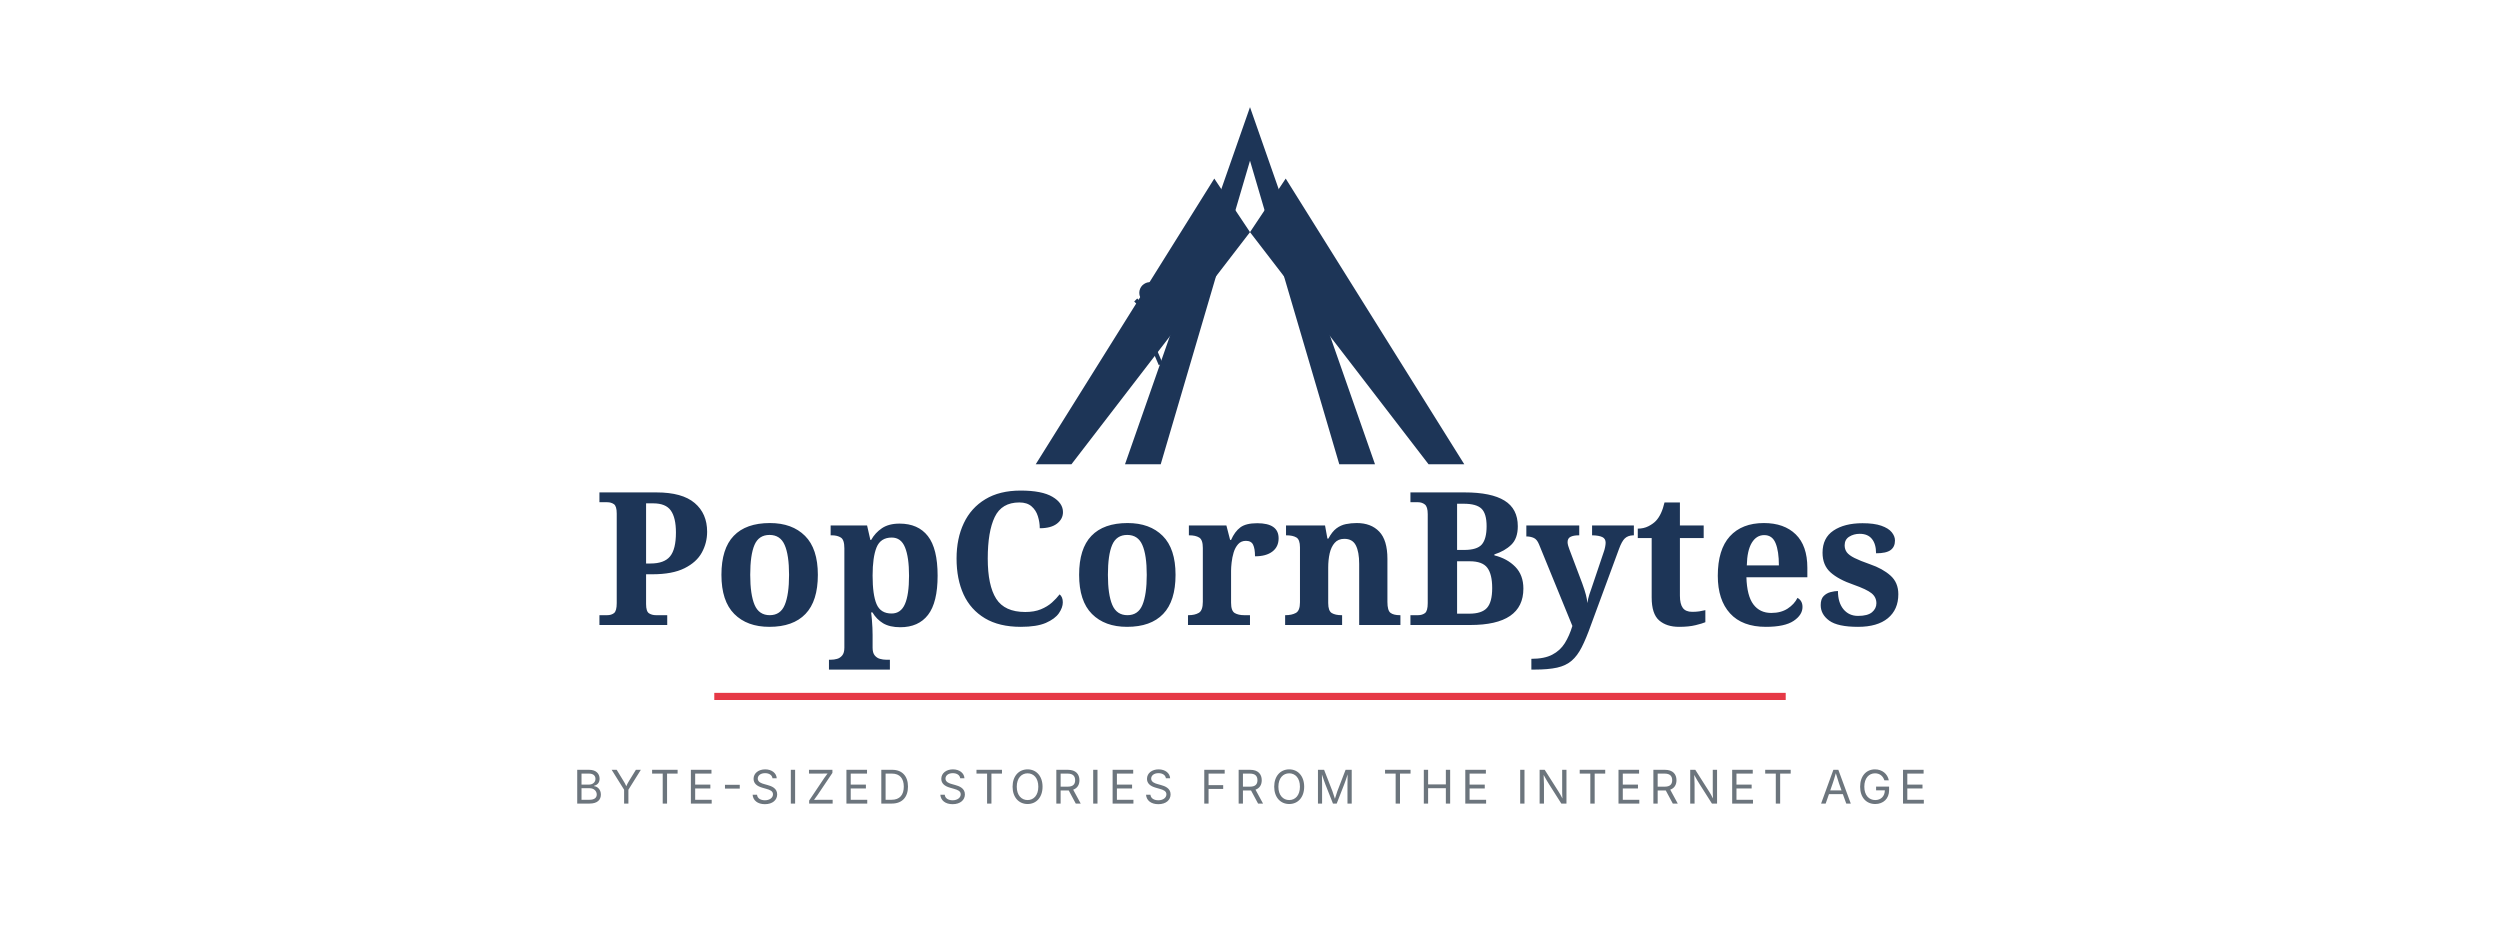
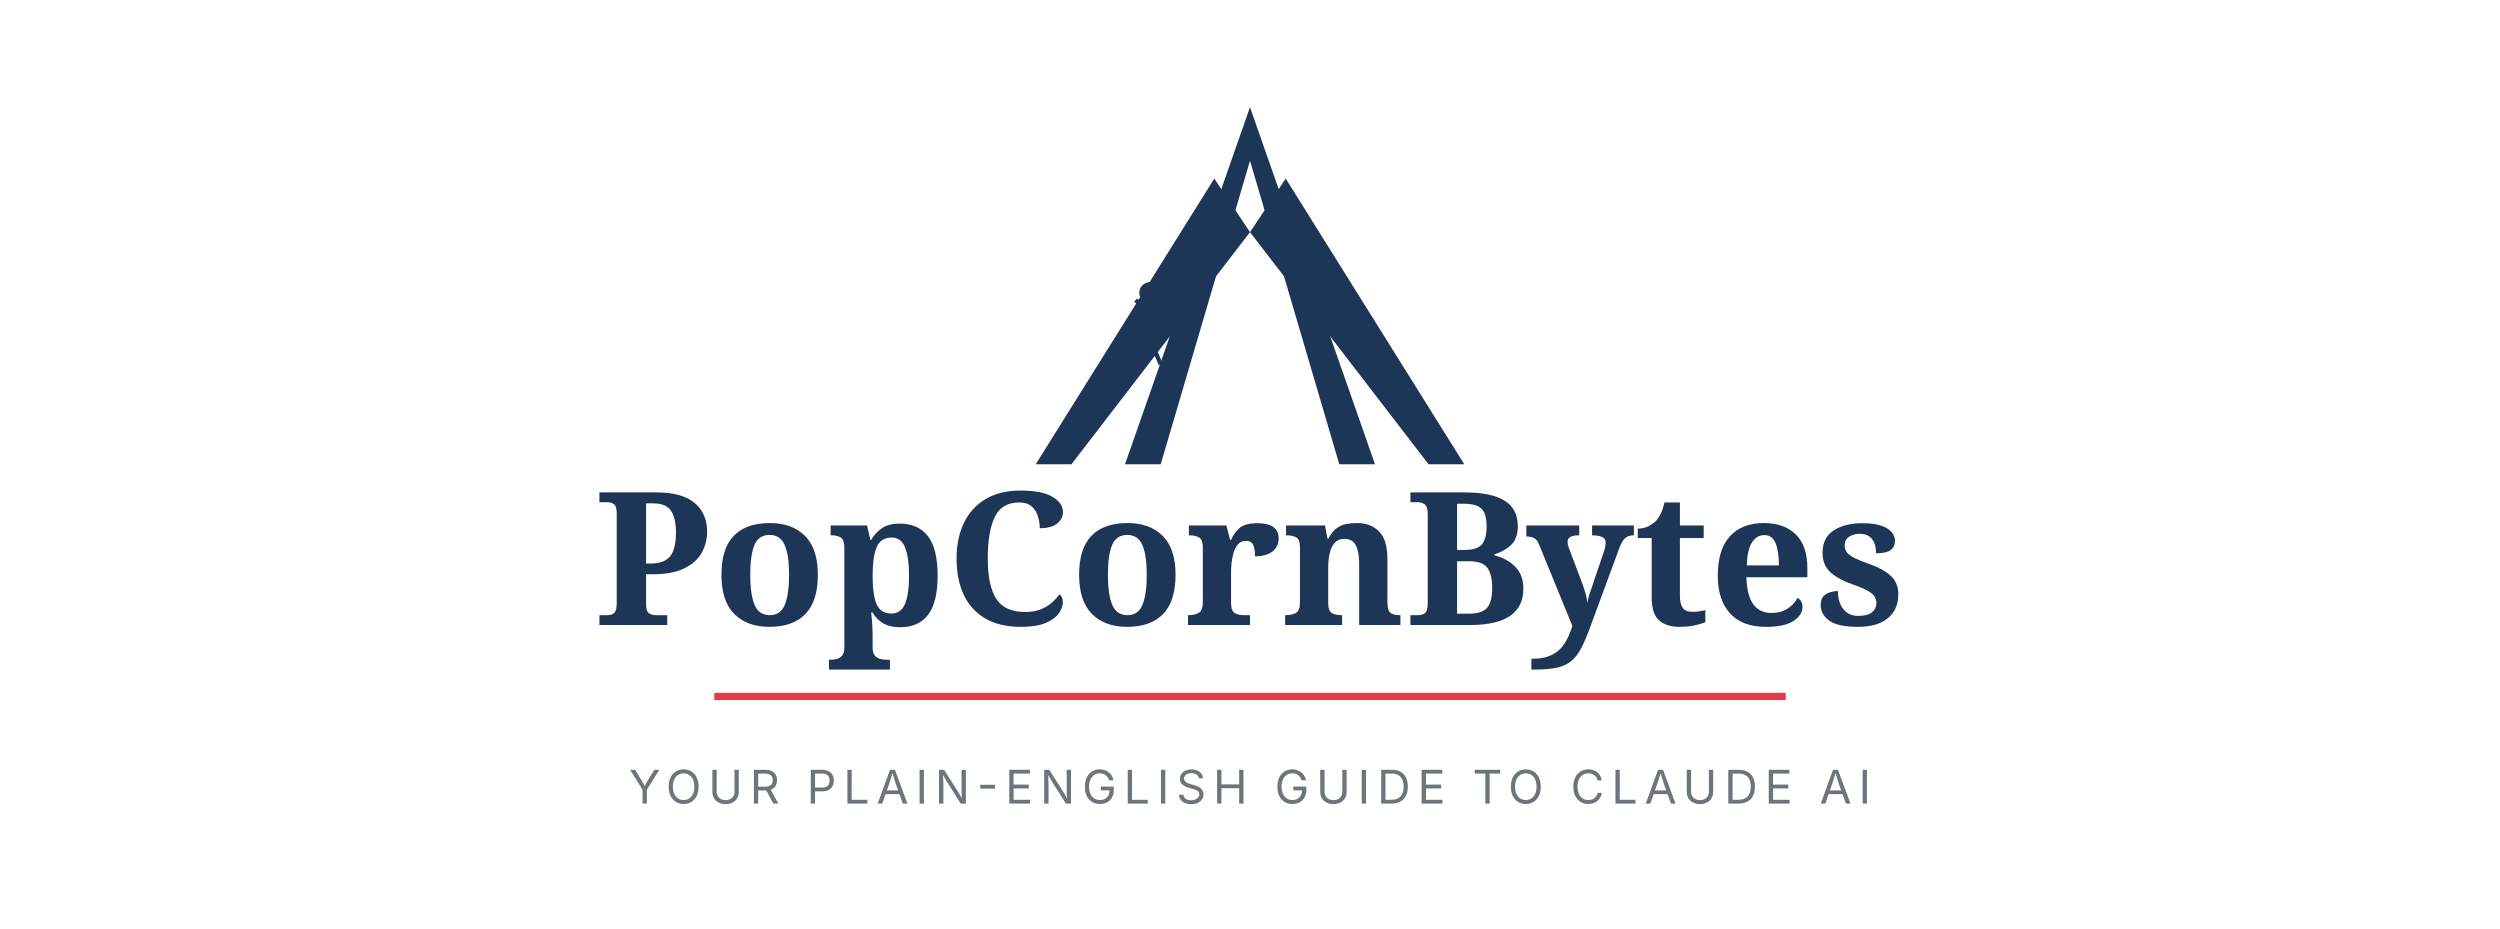
<svg xmlns="http://www.w3.org/2000/svg" viewBox="0 0 700 260" width="700" height="260">
  <defs>
    <style>
      .logo-text { font-family: 'Playfair Display', Georgia, serif; font-weight: 700; fill: #1d3557; }
      .tagline { font-family: 'Inter', -apple-system, sans-serif; font-weight: 400; fill: #6c757d; letter-spacing: 0.15em; }
      .icon { fill: #1d3557; }
    </style>
  </defs>
  <g transform="translate(350, 30)">
    <polygon class="icon" points="-60,100 -10,20 0,35 -50,100" />
    <polygon class="icon" points="60,100 10,20 0,35 50,100" />
    <polygon class="icon" points="-35,100 0,0 35,100 25,100 0,15 -25,100" />
    <circle class="icon" cx="-28" cy="52" r="3" />
    <line x1="-28" y1="55" x2="-28" y2="65" stroke="#1d3557" stroke-width="1.5" />
    <line x1="-28" y1="58" x2="-24" y2="62" stroke="#1d3557" stroke-width="1.2" />
    <line x1="-28" y1="58" x2="-32" y2="54" stroke="#1d3557" stroke-width="1.2" />
    <line x1="-28" y1="65" x2="-25" y2="72" stroke="#1d3557" stroke-width="1.2" />
    <line x1="-28" y1="65" x2="-31" y2="72" stroke="#1d3557" stroke-width="1.2" />
  </g>
  <text x="350" y="175" text-anchor="middle" class="logo-text" font-size="52">PopCornBytes</text>
  <line x1="200" y1="195" x2="500" y2="195" stroke="#e63946" stroke-width="2" />
-   <text x="350" y="225" text-anchor="middle" class="tagline" font-size="13" text-transform="uppercase">BYTE-SIZED STORIES FROM THE INTERNET AGE</text>
+   <text x="350" y="225" text-anchor="middle" class="tagline" font-size="13" text-transform="uppercase">YOUR PLAIN-ENGLISH GUIDE TO CLAUDE AI</text>
</svg>
